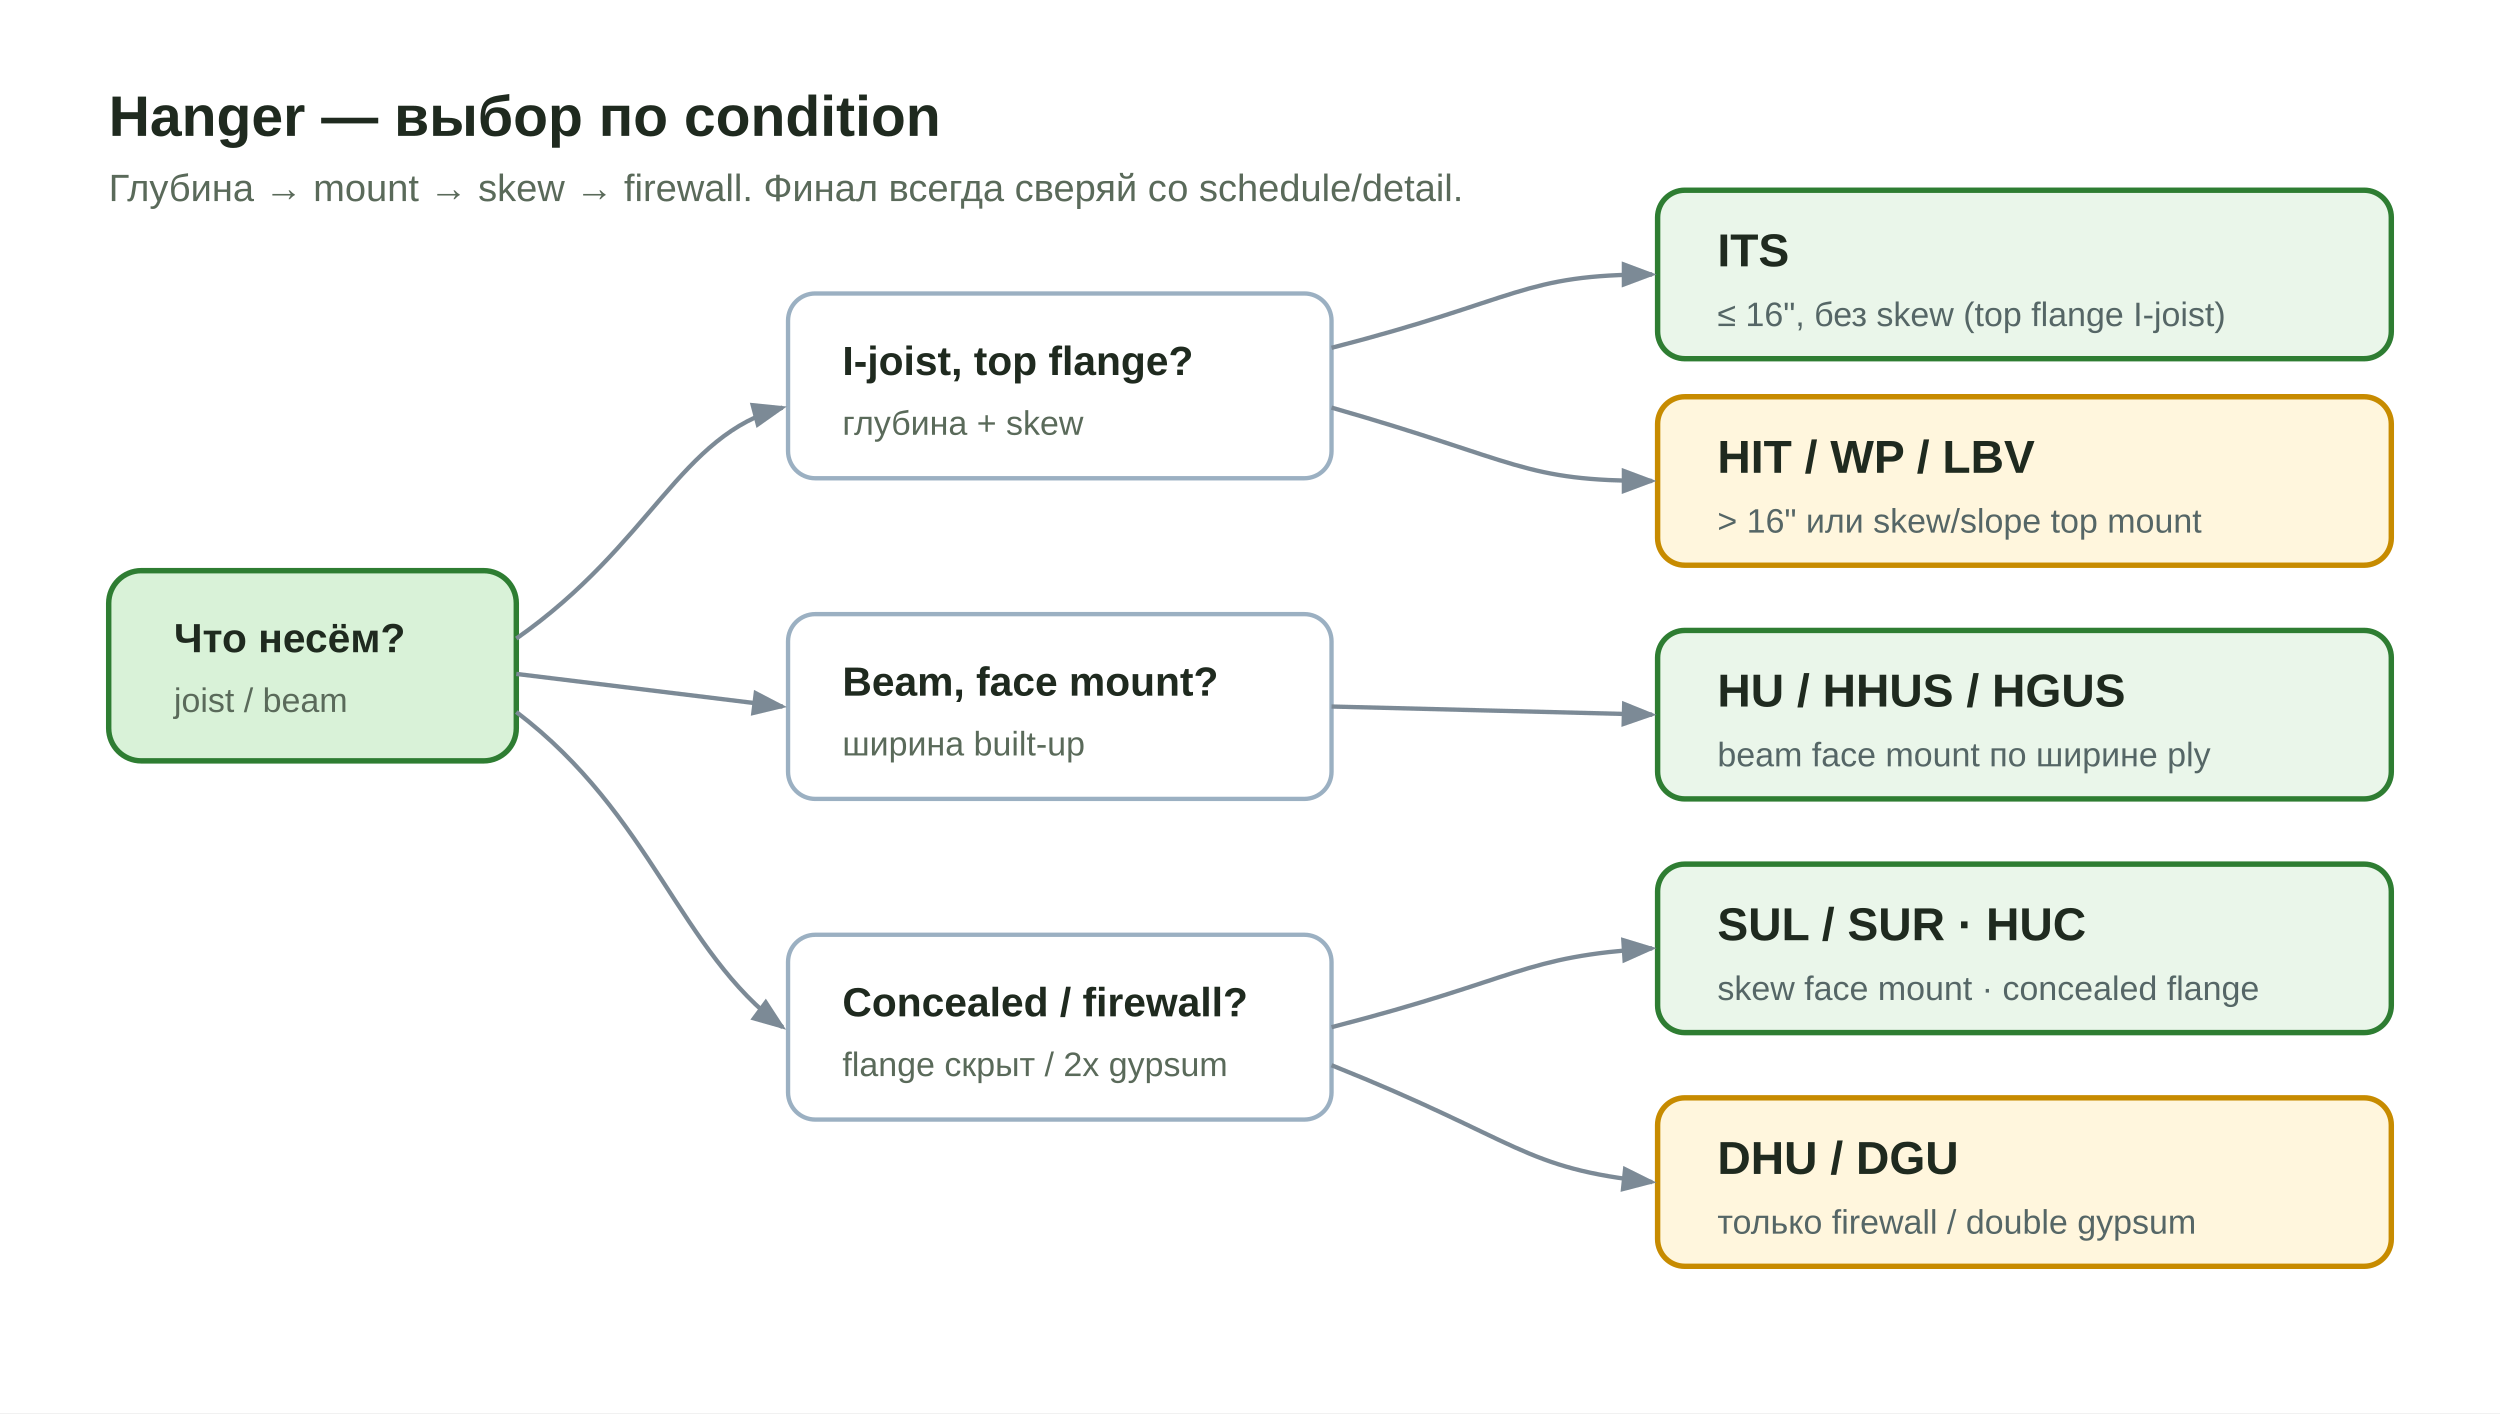
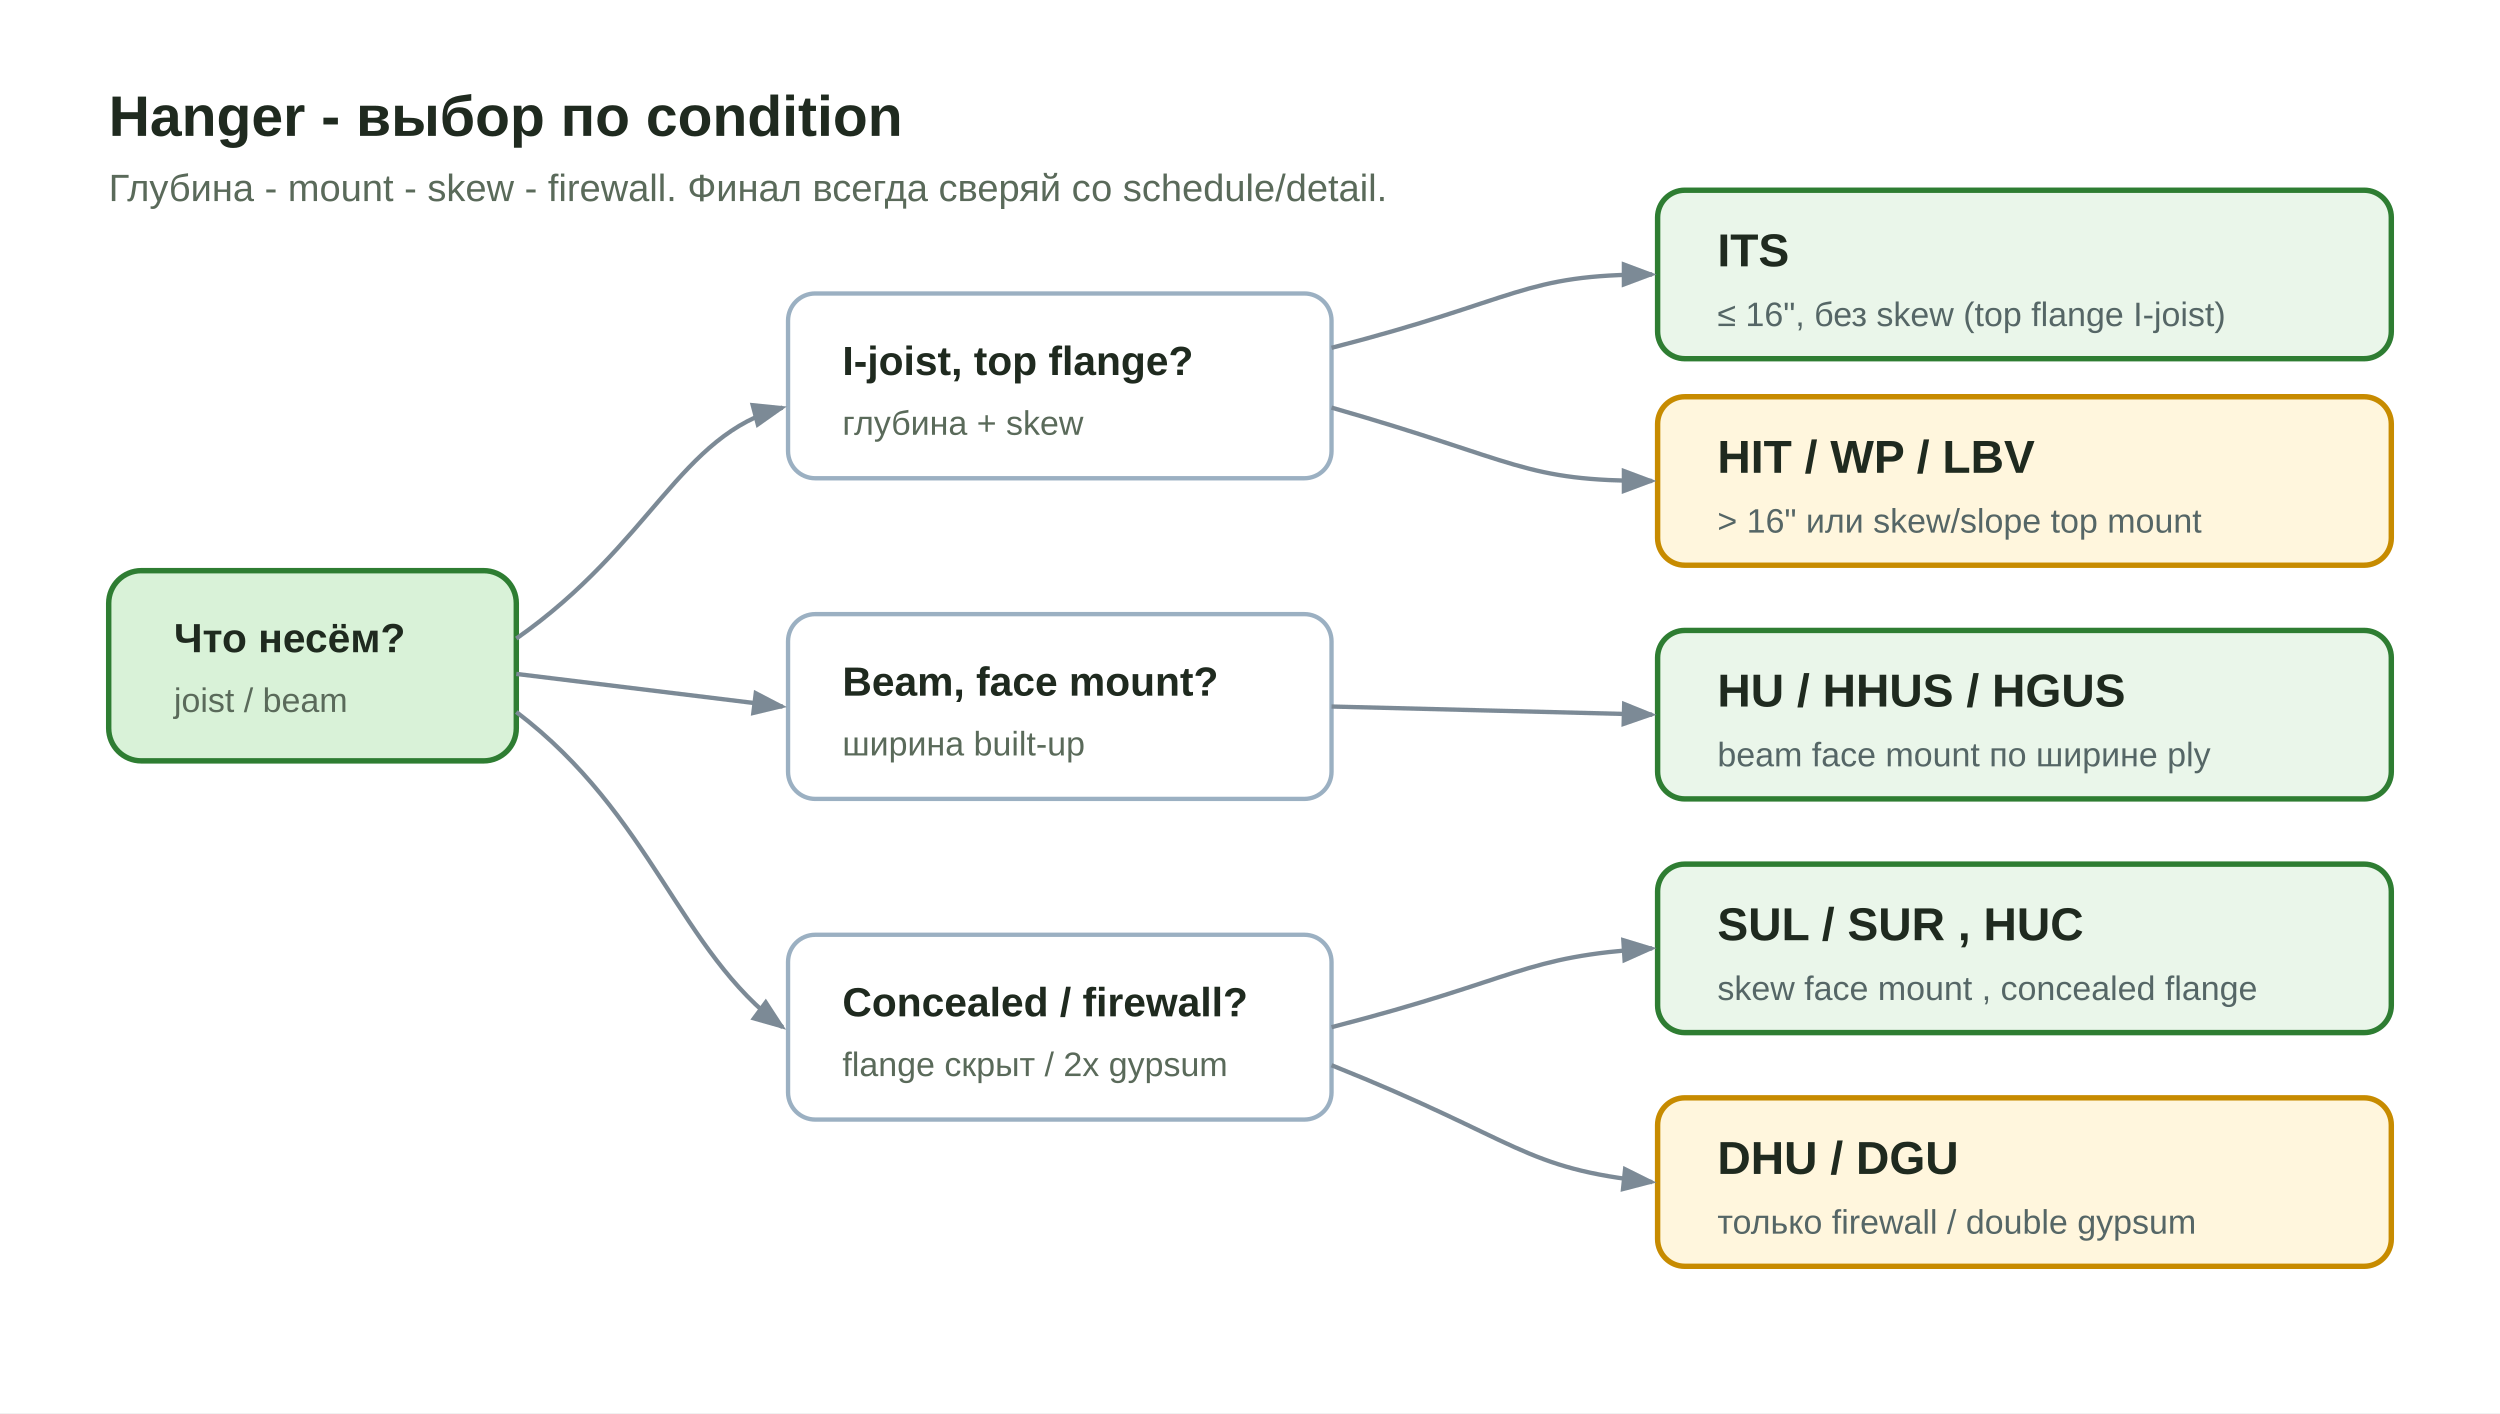
<svg xmlns="http://www.w3.org/2000/svg" viewBox="0 0 920 520" role="img" aria-labelledby="title desc">
  <defs>
    <marker id="arrow" markerWidth="9" markerHeight="9" refX="7" refY="3" orient="auto" markerUnits="strokeWidth">
      <path d="M0,0 L0,6 L8,3 z" fill="#7c8a96" />
    </marker>
    <style>
      .ttl{font:700 21px "Segoe UI",Arial,sans-serif;fill:#1f2a1f}
      .sub{font:400 14px "Segoe UI",Arial,sans-serif;fill:#5a6a5a}
      .q{font:700 15px "Segoe UI",Arial,sans-serif;fill:#1f2a1f}
      .qs{font:400 12.5px "Segoe UI",Arial,sans-serif;fill:#5a6a5a}
      .code{font:700 17px "Segoe UI",Arial,sans-serif;fill:#1f2a1f}
      .cs{font:400 12.5px "Segoe UI",Arial,sans-serif;fill:#566}
      .flow{stroke:#7c8a96;stroke-width:1.6;fill:none;marker-end:url(#arrow)}
      .start{fill:#d9f2d8;stroke:#2e7d32;stroke-width:2}
      .qbox{fill:#ffffff;stroke:#9bb0c2;stroke-width:1.6}
      .ok{fill:#eaf6ea;stroke:#2e7d32;stroke-width:2}
      .warn{fill:#fff6dd;stroke:#c78b00;stroke-width:2}
    </style>
  </defs>
  <rect width="920" height="520" fill="#ffffff" />
-   <text class="ttl" x="40" y="50">Hanger — выбор по condition</text>
-   <text class="sub" x="40" y="74">Глубина → mount → skew → firewall. Финал всегда сверяй со schedule/detail.</text>
+   <text class="ttl" x="40" y="50">Hanger - выбор по condition</text>
+   <text class="sub" x="40" y="74">Глубина - mount - skew - firewall. Финал всегда сверяй со schedule/detail.</text>
  <rect class="start" x="40" y="210" width="150" height="70" rx="12" />
  <text class="q" x="64" y="240">Что несём?</text>
  <text class="qs" x="64" y="262">joist / beam</text>
  <rect class="qbox" x="290" y="108" width="200" height="68" rx="10" />
  <text class="q" x="310" y="138">I-joist, top flange?</text>
  <text class="qs" x="310" y="160">глубина + skew</text>
  <rect class="qbox" x="290" y="226" width="200" height="68" rx="10" />
  <text class="q" x="310" y="256">Beam, face mount?</text>
  <text class="qs" x="310" y="278">ширина built-up</text>
  <rect class="qbox" x="290" y="344" width="200" height="68" rx="10" />
  <text class="q" x="310" y="374">Concealed / firewall?</text>
  <text class="qs" x="310" y="396">flange скрыт / 2x gypsum</text>
  <rect class="ok" x="610" y="70" width="270" height="62" rx="10" />
  <text class="code" x="632" y="98">ITS</text>
  <text class="cs" x="632" y="120">≤ 16", без skew (top flange I-joist)</text>
  <rect class="warn" x="610" y="146" width="270" height="62" rx="10" />
  <text class="code" x="632" y="174">HIT / WP / LBV</text>
  <text class="cs" x="632" y="196">&gt; 16" или skew/slope top mount</text>
  <rect class="ok" x="610" y="232" width="270" height="62" rx="10" />
  <text class="code" x="632" y="260">HU / HHUS / HGUS</text>
  <text class="cs" x="632" y="282">beam face mount по ширине ply</text>
  <rect class="ok" x="610" y="318" width="270" height="62" rx="10" />
-   <text class="code" x="632" y="346">SUL / SUR · HUC</text>
-   <text class="cs" x="632" y="368">skew face mount · concealed flange</text>
+   <text class="code" x="632" y="346">SUL / SUR , HUC</text>
+   <text class="cs" x="632" y="368">skew face mount , concealed flange</text>
  <rect class="warn" x="610" y="404" width="270" height="62" rx="10" />
  <text class="code" x="632" y="432">DHU / DGU</text>
  <text class="cs" x="632" y="454">только firewall / double gypsum</text>
  <path class="flow" d="M190,235 C240,200 250,160 288,150" />
  <path class="flow" d="M190,248 L288,260" />
  <path class="flow" d="M190,262 C240,300 250,350 288,378" />
  <path class="flow" d="M490,128 C560,110 560,101 608,101" />
  <path class="flow" d="M490,150 C560,170 560,177 608,177" />
  <path class="flow" d="M490,260 L608,263" />
  <path class="flow" d="M490,378 C560,360 560,352 608,349" />
  <path class="flow" d="M490,392 C560,420 560,430 608,435" />
</svg>
